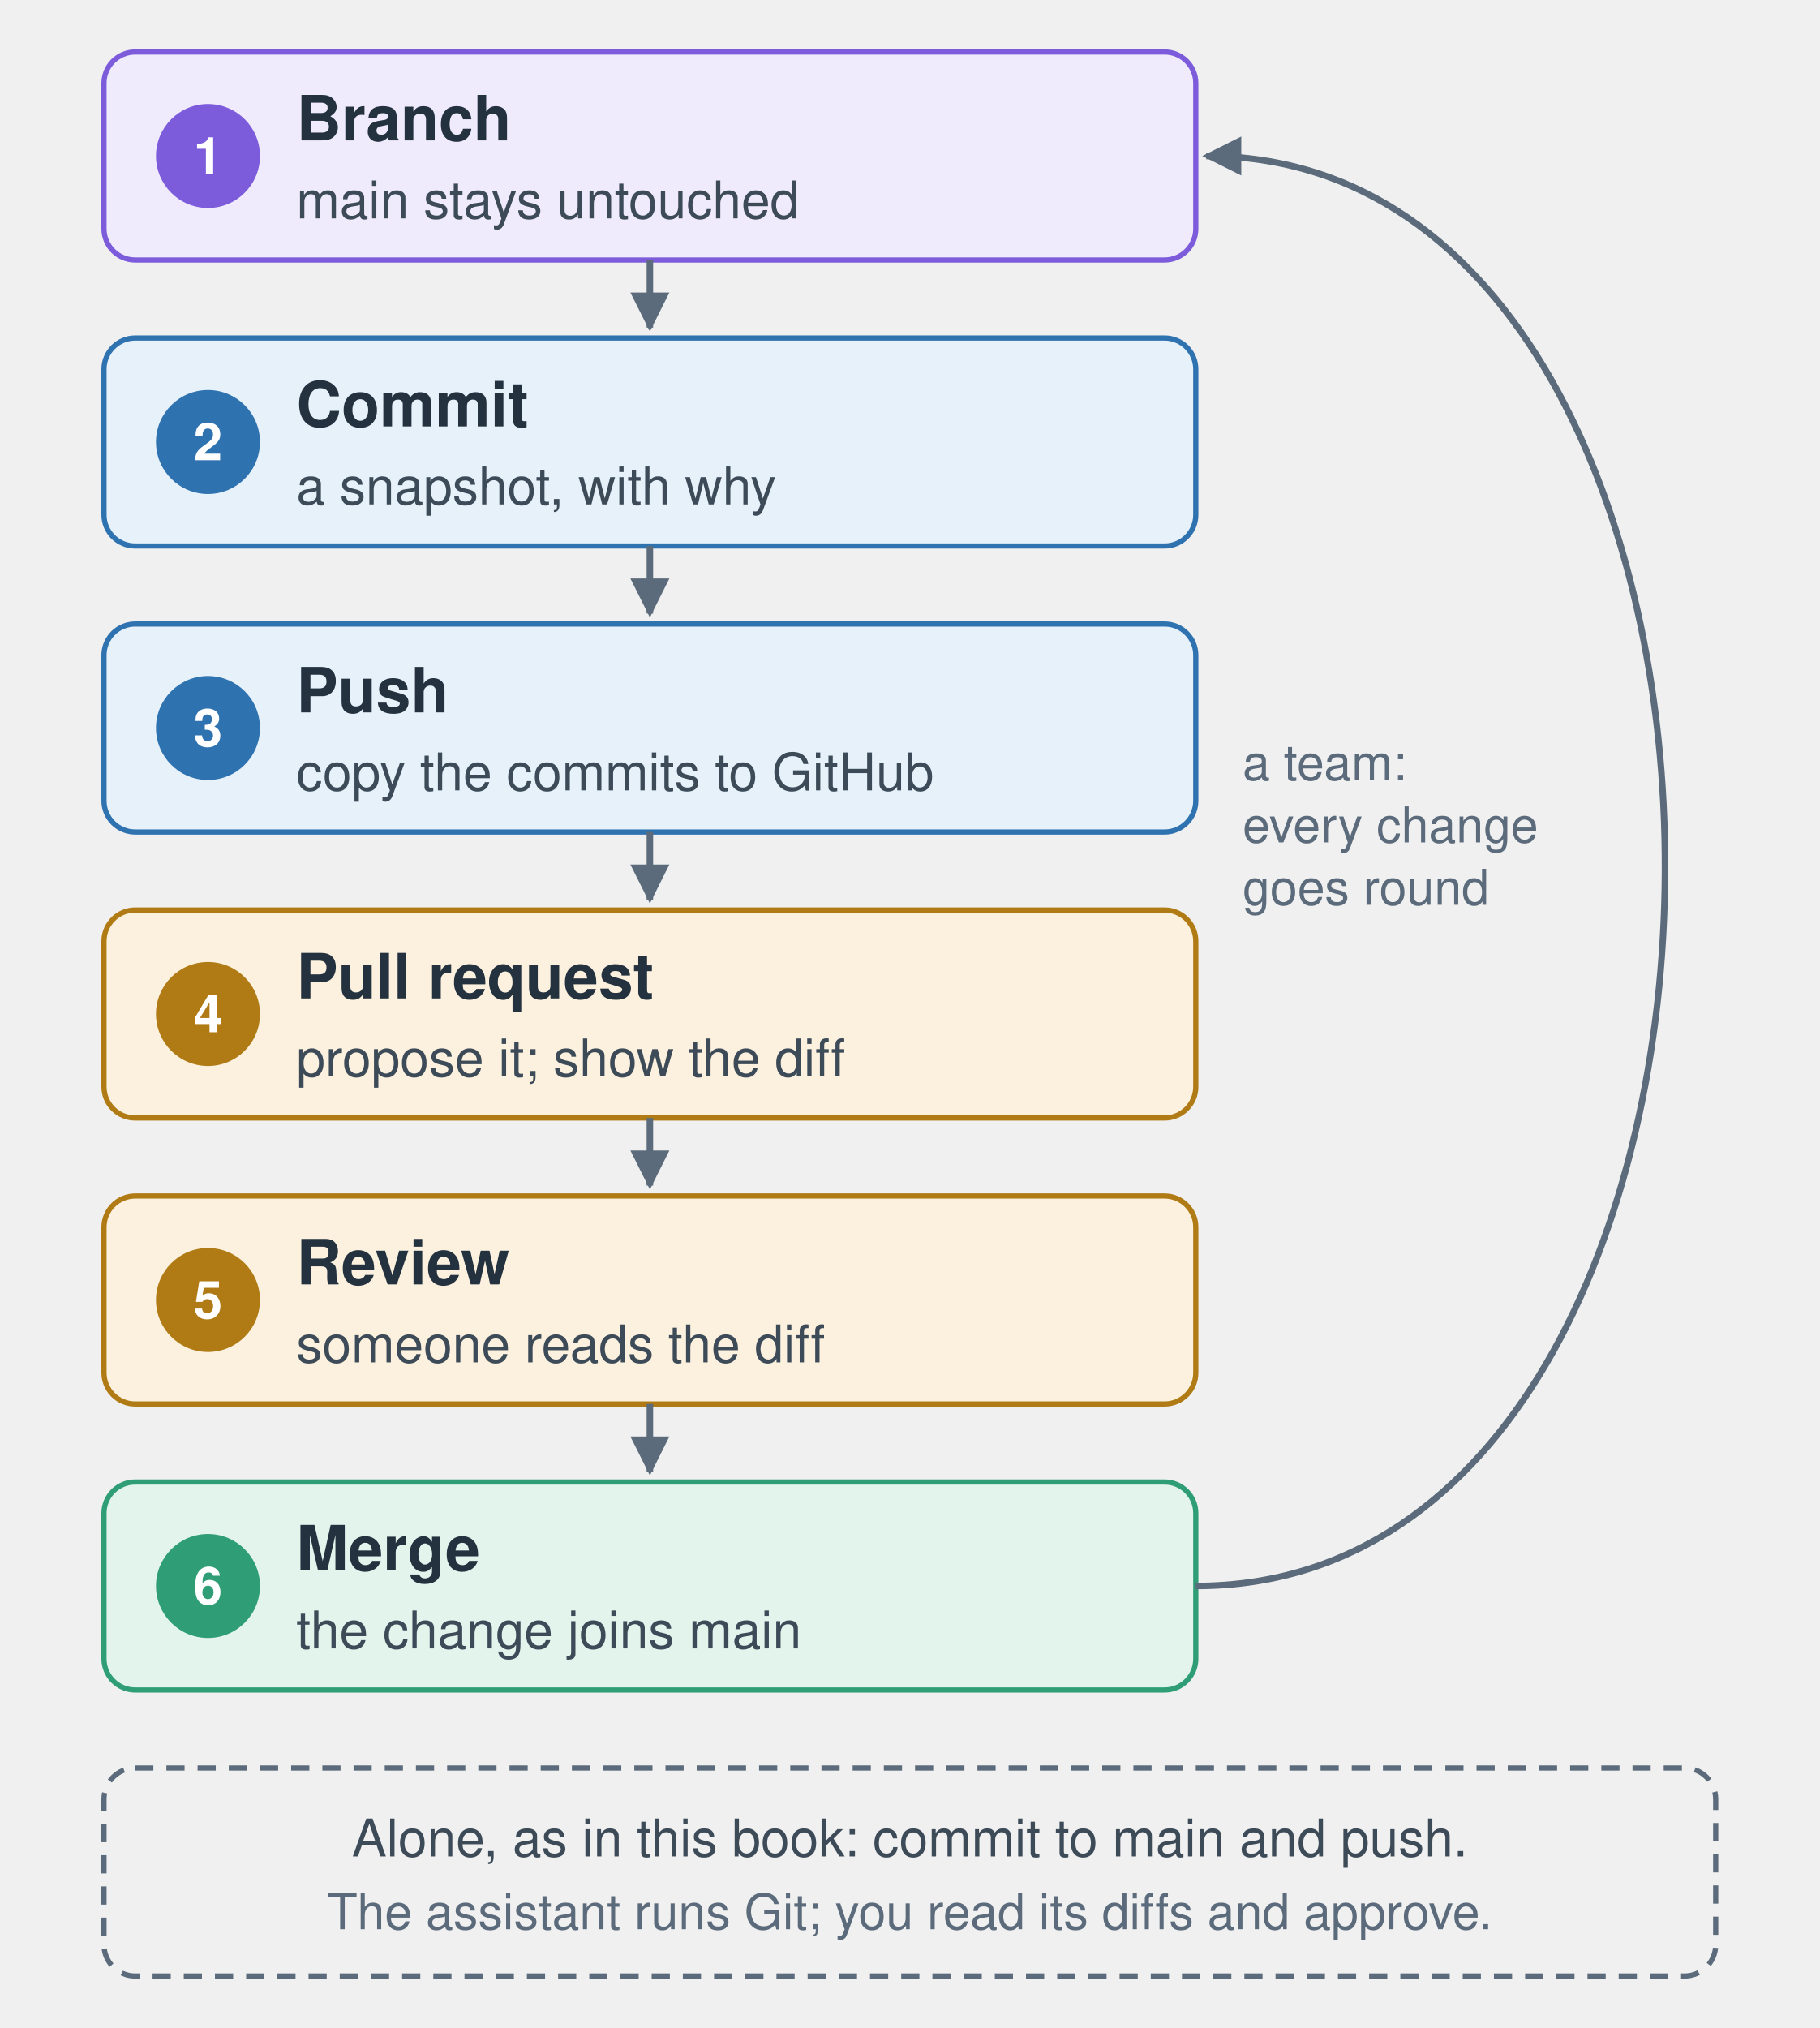
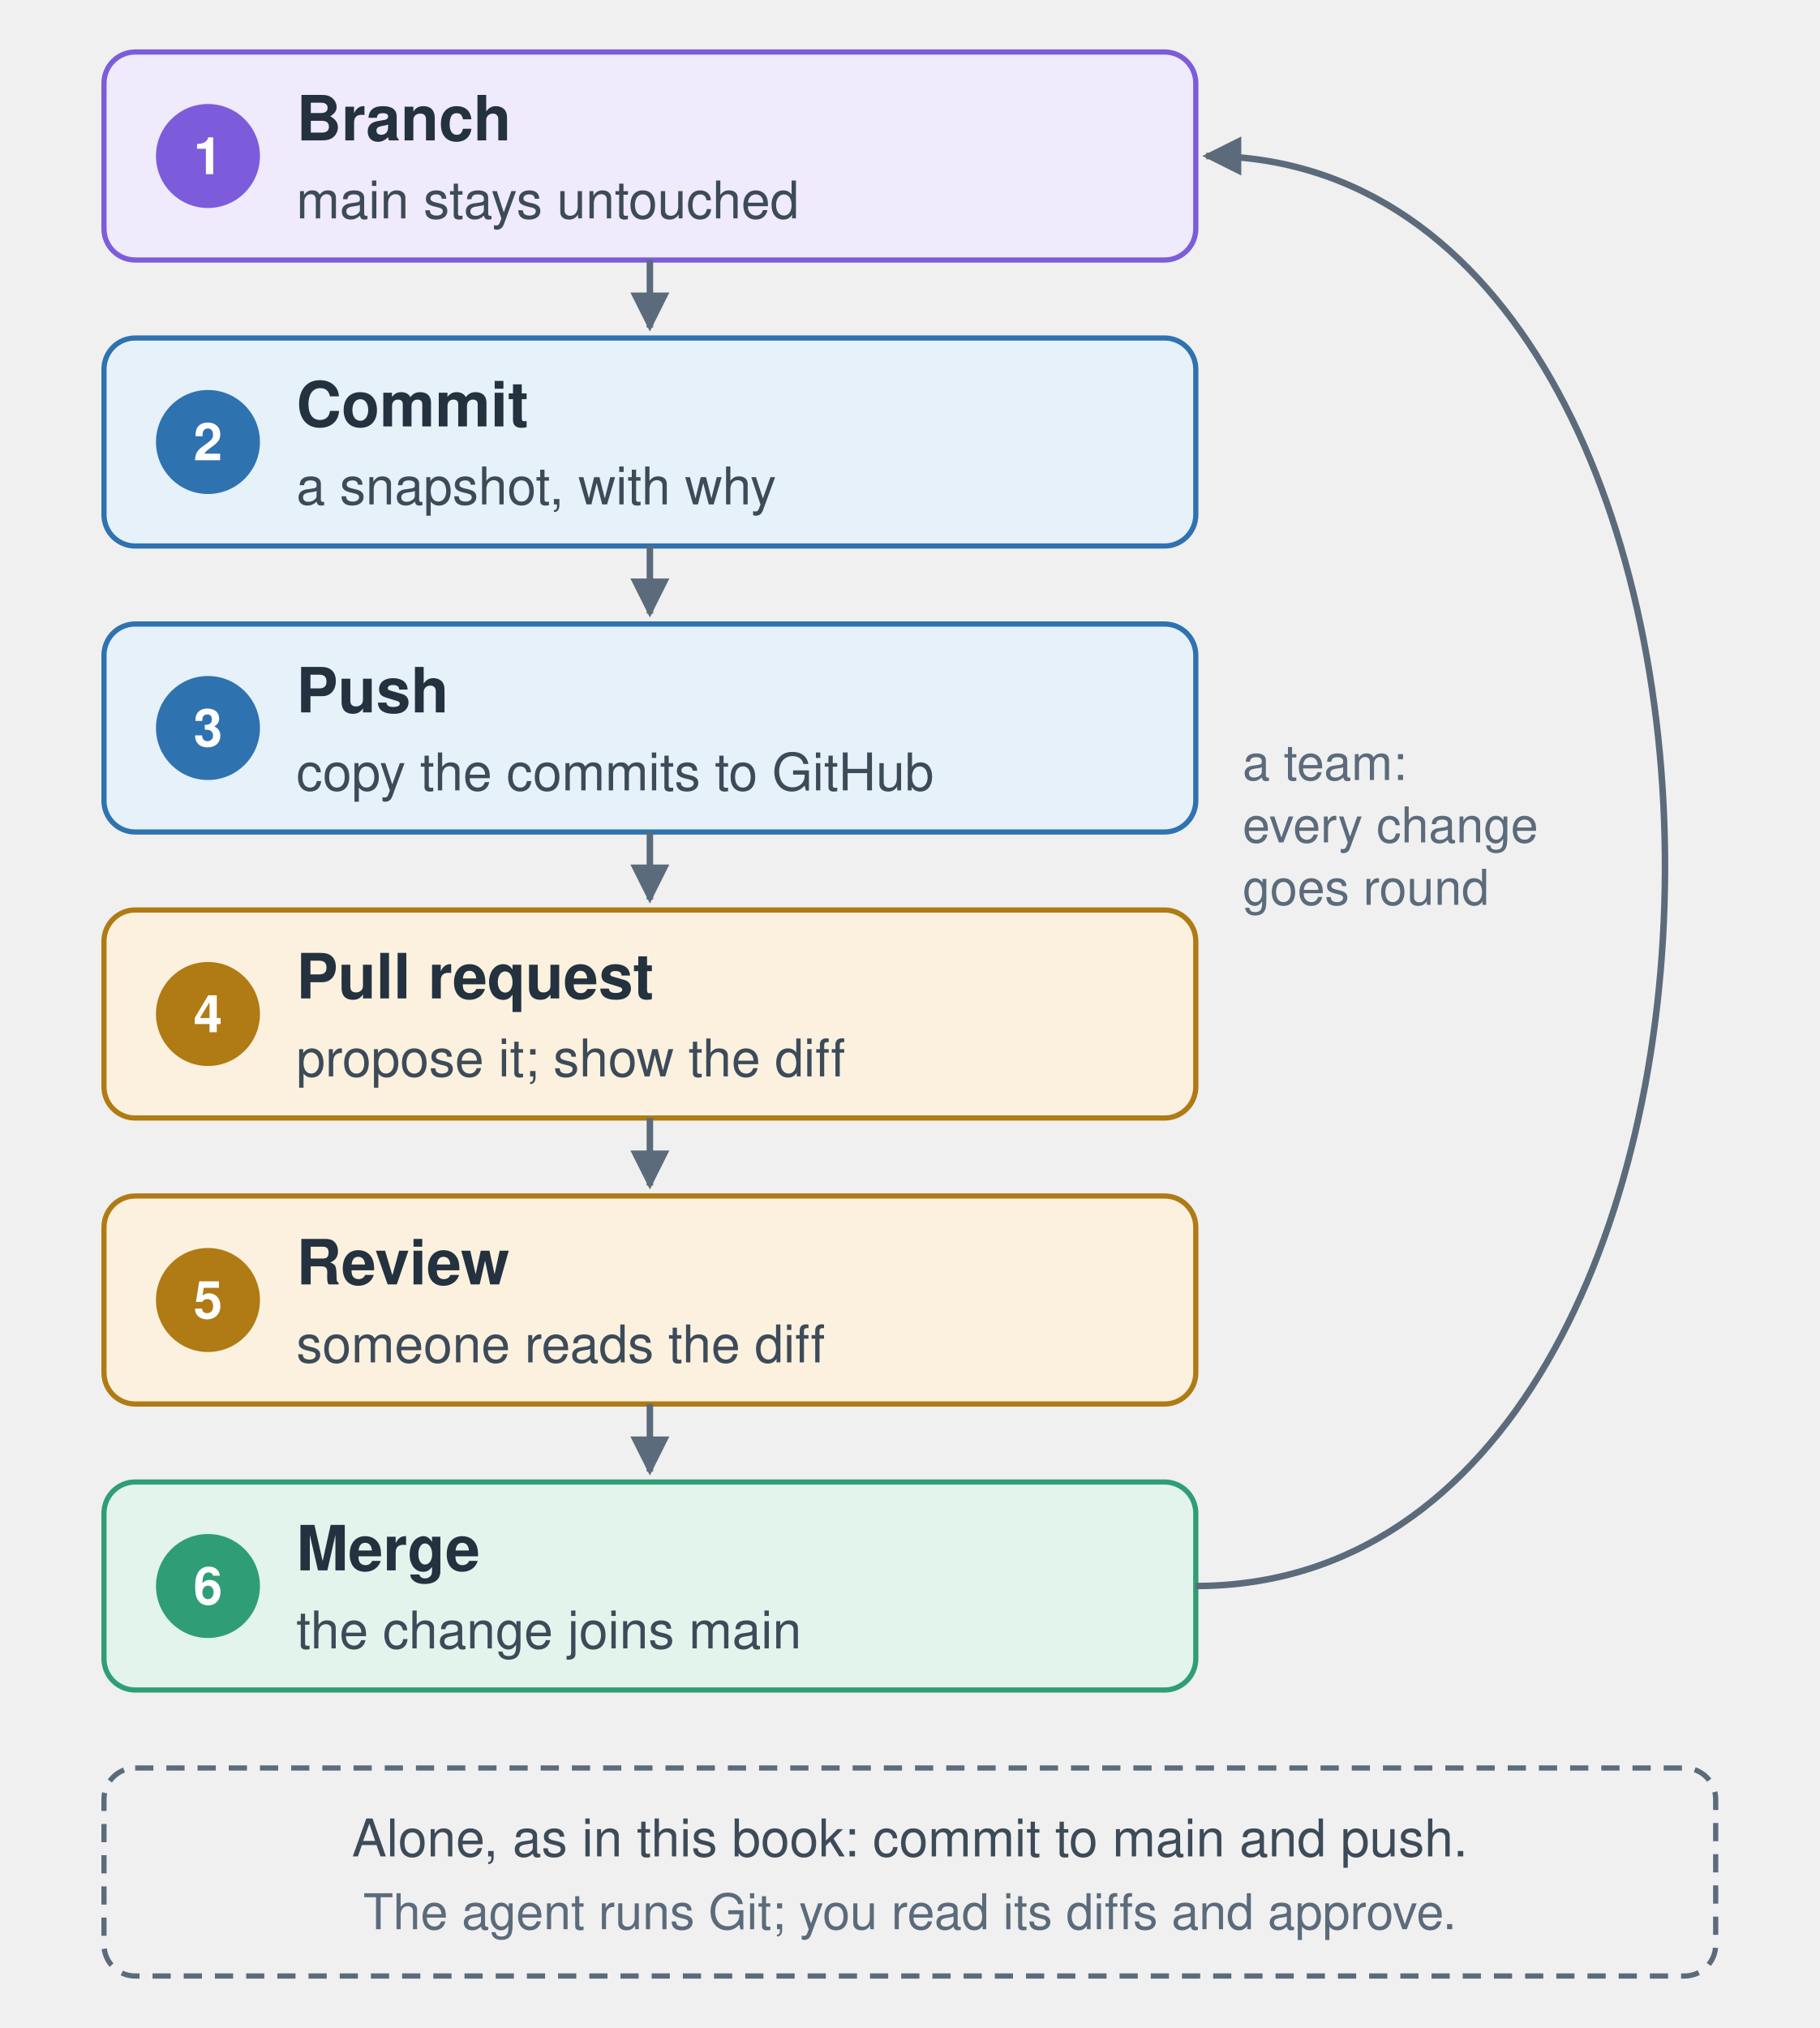
<svg xmlns="http://www.w3.org/2000/svg" viewBox="0 0 700 780" role="img" aria-labelledby="t d">
  <defs>
    <marker id="a" viewBox="0 0 10 10" refX="9" refY="5" markerWidth="6" markerHeight="6" orient="auto">
      <path d="M0,0 L10,5 L0,10 z" fill="#5b6b7b" />
    </marker>
  </defs>
  <style>
  text { font-family: "Avenir Next", "Helvetica Neue", Helvetica, Arial, sans-serif; fill: #24313f; }
  .h { font-size: 24px; font-weight: 700; }
  .s { font-size: 20px; fill: #3d4b59; }
  .n { font-size: 19px; fill: #5b6b7b; }
  .arrow { stroke: #5b6b7b; stroke-width: 2.5; fill: none; marker-end: url(#a); }
  .num { font-size: 20px; font-weight: 700; fill: #ffffff; }
</style>
  <g id="steps">
    <rect x="40" y="20" width="420" height="80" rx="12" fill="#efeafc" stroke="#7c5cdb" stroke-width="2" />
    <circle cx="80" cy="60" r="20" fill="#7c5cdb" />
    <text x="80" y="67" text-anchor="middle" class="num">1</text>
    <text x="114" y="54" class="h">Branch</text>
    <text x="114" y="84" class="s">main stays untouched</text>
    <path class="arrow" d="M250,100 L250,126" />
    <rect x="40" y="130" width="420" height="80" rx="12" fill="#e6f1fa" stroke="#2f72b0" stroke-width="2" />
    <circle cx="80" cy="170" r="20" fill="#2f72b0" />
    <text x="80" y="177" text-anchor="middle" class="num">2</text>
    <text x="114" y="164" class="h">Commit</text>
    <text x="114" y="194" class="s">a snapshot, with why</text>
    <path class="arrow" d="M250,210 L250,236" />
    <rect x="40" y="240" width="420" height="80" rx="12" fill="#e6f1fa" stroke="#2f72b0" stroke-width="2" />
    <circle cx="80" cy="280" r="20" fill="#2f72b0" />
    <text x="80" y="287" text-anchor="middle" class="num">3</text>
    <text x="114" y="274" class="h">Push</text>
    <text x="114" y="304" class="s">copy the commits to GitHub</text>
    <path class="arrow" d="M250,320 L250,346" />
    <rect x="40" y="350" width="420" height="80" rx="12" fill="#fbf1de" stroke="#b07a14" stroke-width="2" />
    <circle cx="80" cy="390" r="20" fill="#b07a14" />
    <text x="80" y="397" text-anchor="middle" class="num">4</text>
    <text x="114" y="384" class="h">Pull request</text>
    <text x="114" y="414" class="s">propose it; show the diff</text>
    <path class="arrow" d="M250,430 L250,456" />
    <rect x="40" y="460" width="420" height="80" rx="12" fill="#fbf1de" stroke="#b07a14" stroke-width="2" />
    <circle cx="80" cy="500" r="20" fill="#b07a14" />
    <text x="80" y="507" text-anchor="middle" class="num">5</text>
    <text x="114" y="494" class="h">Review</text>
    <text x="114" y="524" class="s">someone reads the diff</text>
    <path class="arrow" d="M250,540 L250,566" />
    <rect x="40" y="570" width="420" height="80" rx="12" fill="#e3f4ed" stroke="#2f9e77" stroke-width="2" />
    <circle cx="80" cy="610" r="20" fill="#2f9e77" />
    <text x="80" y="617" text-anchor="middle" class="num">6</text>
    <text x="114" y="604" class="h">Merge</text>
    <text x="114" y="634" class="s">the change joins main</text>
  </g>
  <path class="arrow" d="M460,610 C700,610 700,60 464,60" />
  <text x="478" y="300" class="n">a team:</text>
  <text x="478" y="324" class="n">every change</text>
  <text x="478" y="348" class="n">goes round</text>
  <rect x="40" y="680" width="620" height="80" rx="12" fill="none" stroke="#5b6b7b" stroke-width="2" stroke-dasharray="7 5" />
  <text x="350" y="714" text-anchor="middle" class="s">Alone, as in this book: commit to main and push.</text>
-   <text x="350" y="742" text-anchor="middle" class="n">The assistant runs Git; you read its diffs and approve.</text>
+   <text x="350" y="742" text-anchor="middle" class="n">The agent runs Git; you read its diffs and approve.</text>
</svg>
